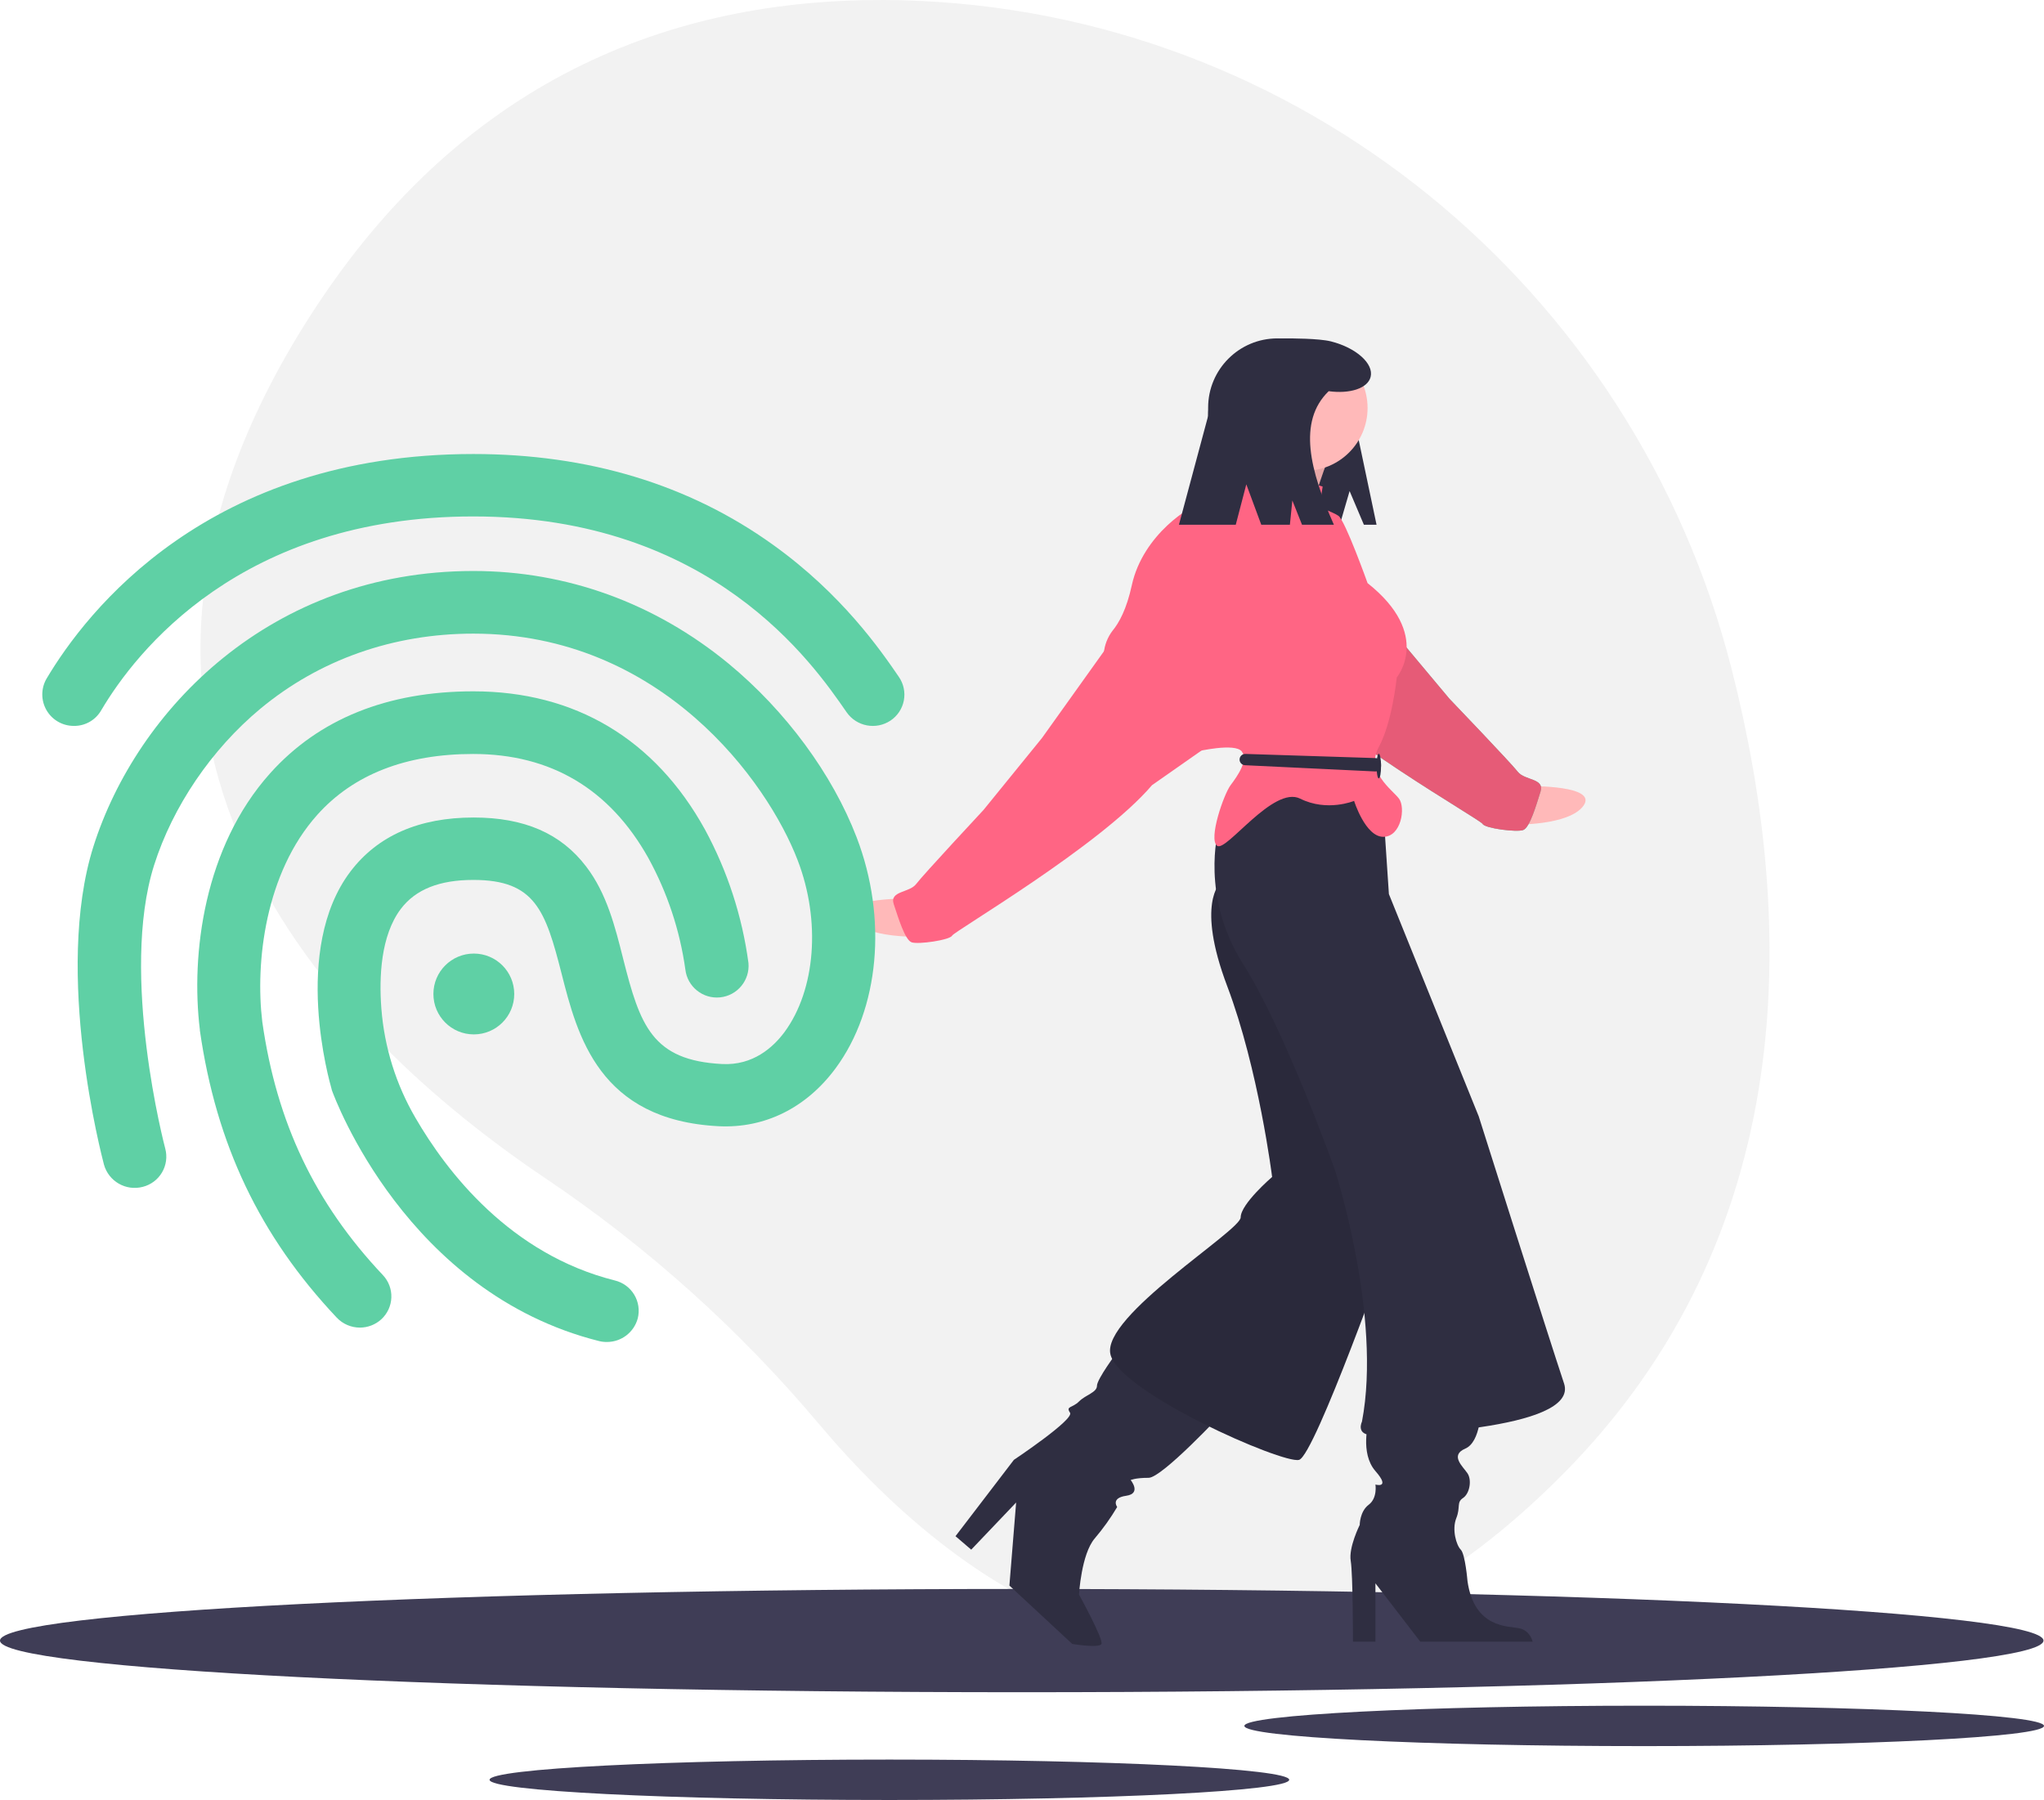
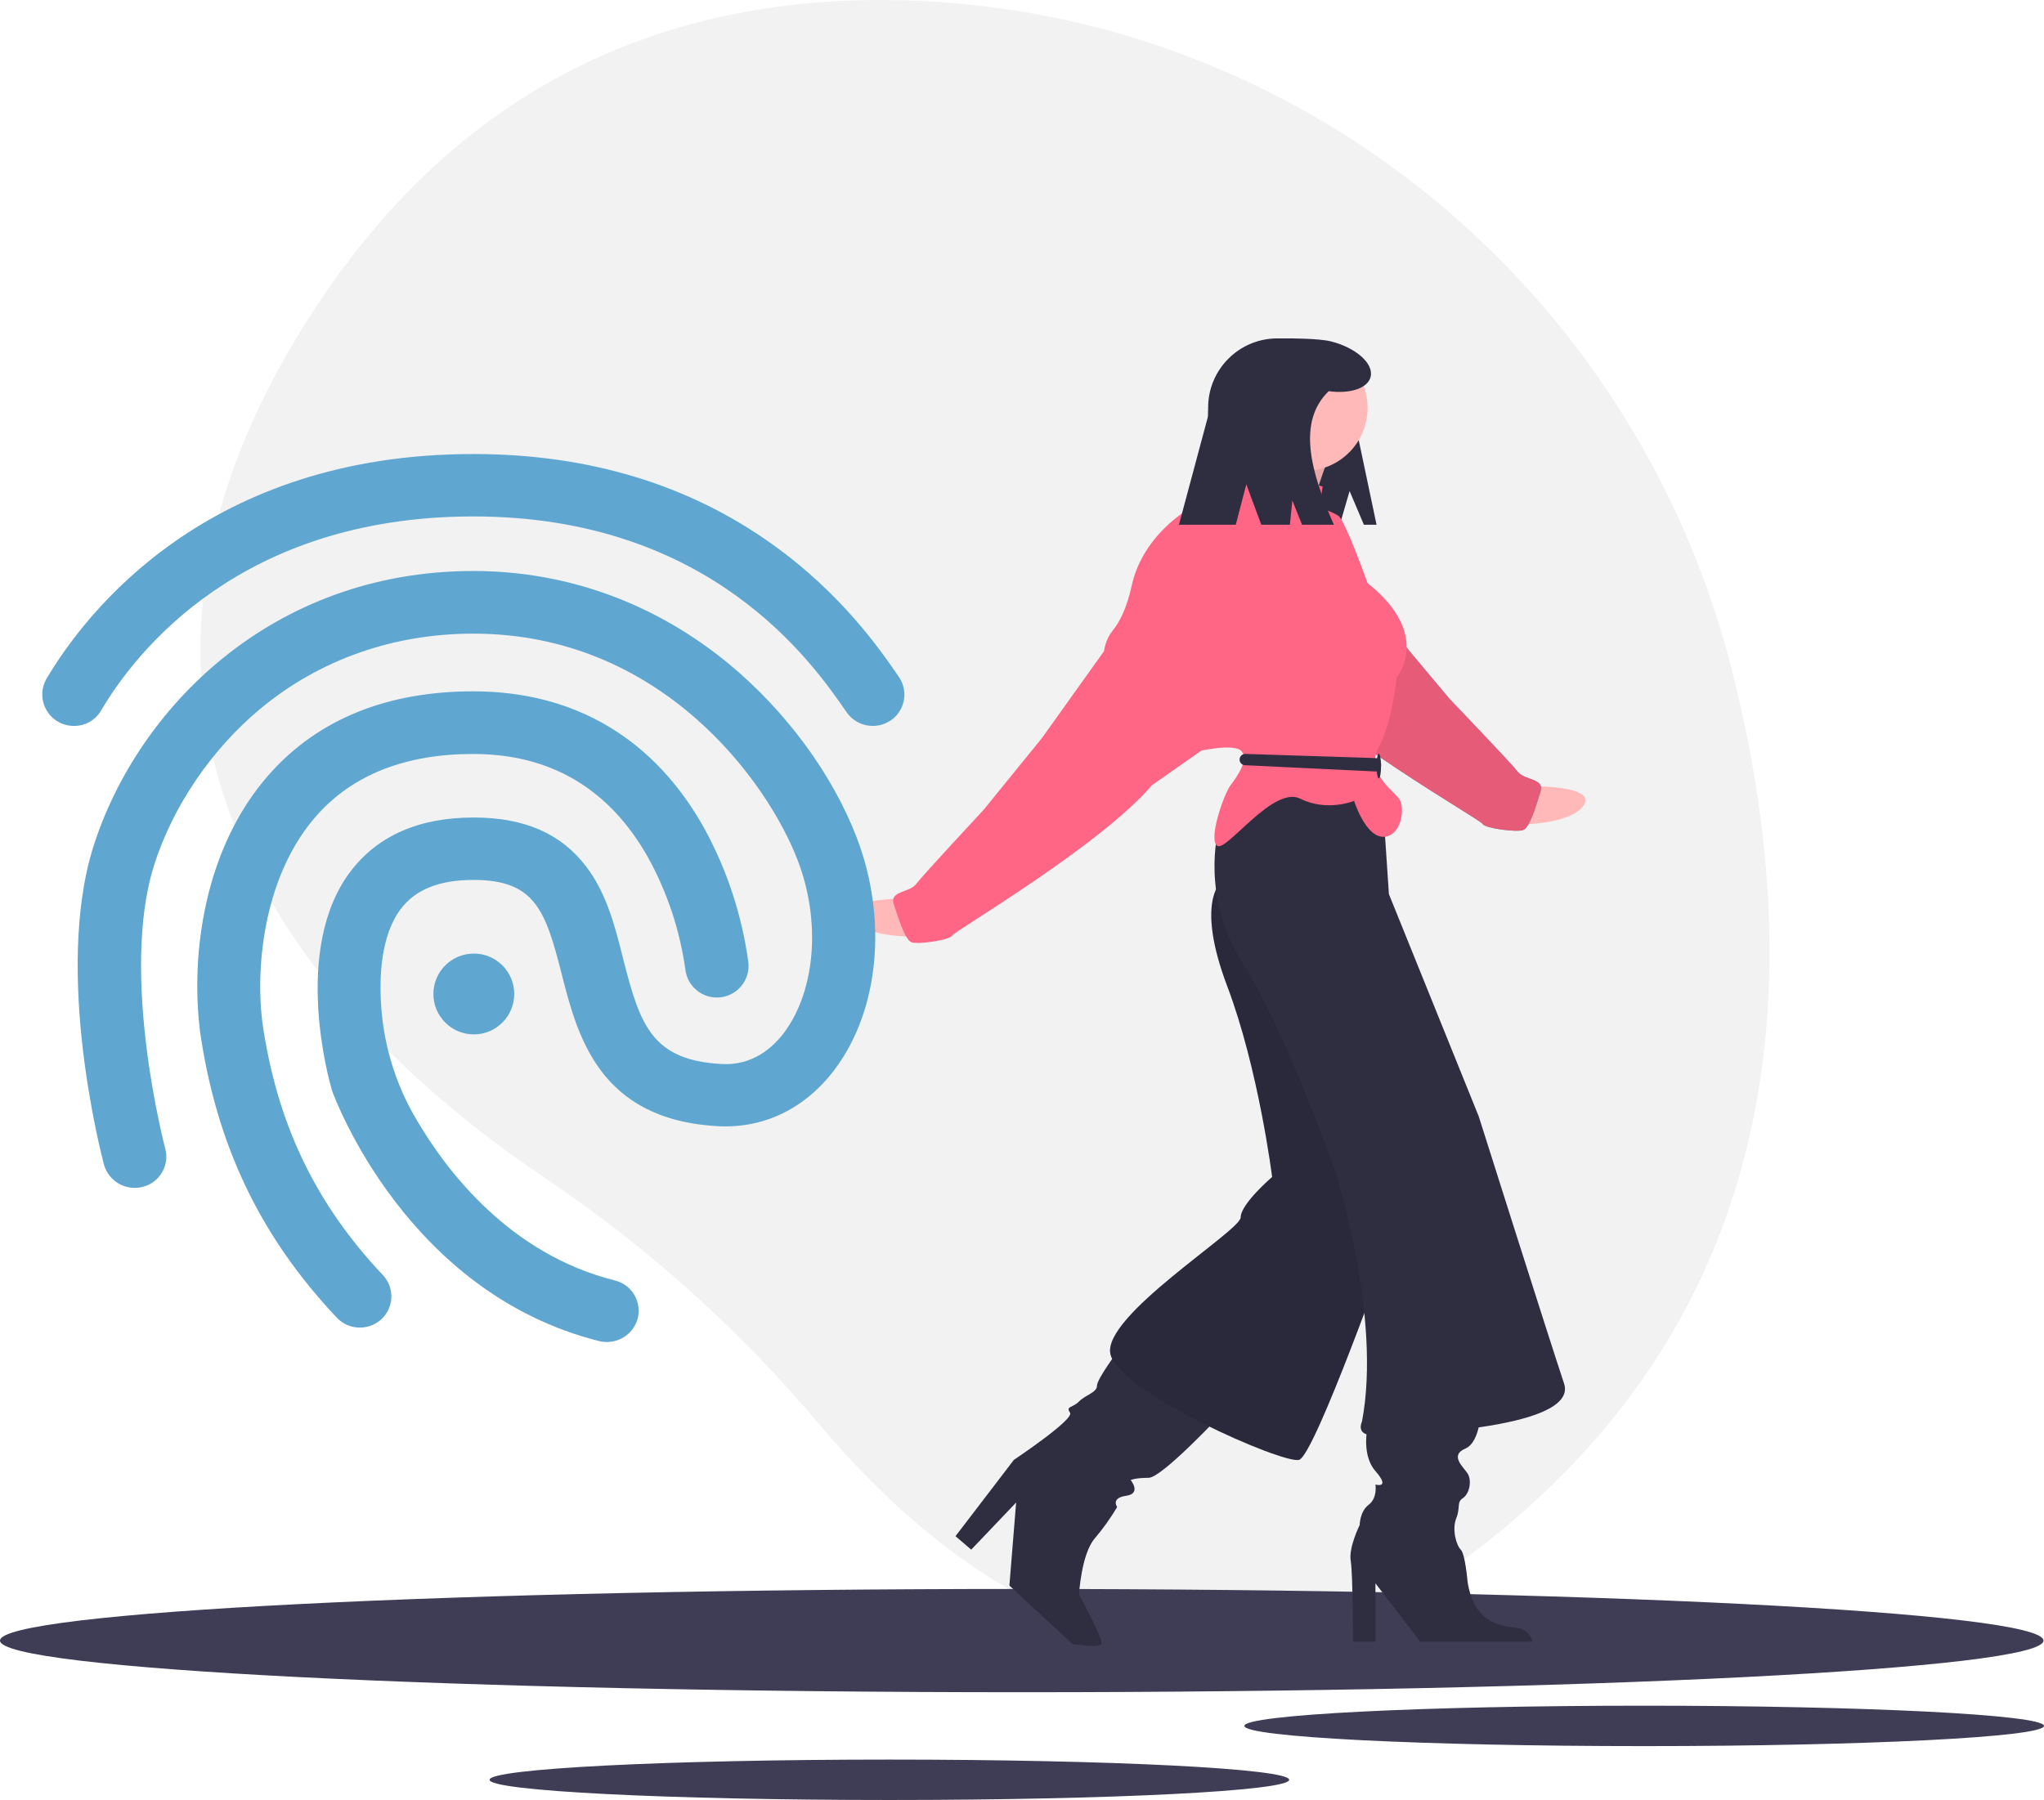
<svg xmlns="http://www.w3.org/2000/svg" id="ad3acef6-40f9-4409-a616-f2253c54cee5" data-name="Layer 1" width="910.225" height="801.723" viewBox="0 0 910.225 801.723">
  <path d="M916.056,347.306C872.769,177.089,723.197,54.217,547.631,49.289,454.815,46.683,357.147,77.466,286.037,185.187c-127.117,192.563,7.812,325.629,101.88,388.86A588.609,588.609,0,0,1,509.58,683.398C573.12,758.798,695.357,852.494,840.935,705.687,946.45,599.281,944.89,460.687,916.056,347.306Z" transform="translate(-144.8873 -49.1386)" fill="#f2f2f2" />
  <ellipse cx="455" cy="730.723" rx="455" ry="23" fill="#3f3d56" />
  <ellipse cx="732.182" cy="768.723" rx="178.043" ry="9" fill="#3f3d56" />
  <ellipse cx="396.056" cy="792.723" rx="178.043" ry="9" fill="#3f3d56" />
  <path d="M826.265,399.304s30.246-.441,23.802,8.654-31.444,8.46-31.444,8.46Z" transform="translate(-144.8873 -49.1386)" fill="#ffb9b9" />
-   <path d="M733.228,287.149l30.61,41.558,26.464,31.617s27.42,28.603,30.478,32.559,12.043,2.825,10.13,8.853-4.766,16.071-7.751,17.115-17.013-.752-18.042-2.737-66.577-39.033-89.968-65.694l-22.262-15.11-.334-25.565Z" transform="translate(-144.8873 -49.1386)" fill="#5fd0a5" />
+   <path d="M733.228,287.149l30.61,41.558,26.464,31.617s27.42,28.603,30.478,32.559,12.043,2.825,10.13,8.853-4.766,16.071-7.751,17.115-17.013-.752-18.042-2.737-66.577-39.033-89.968-65.694l-22.262-15.11-.334-25.565Z" transform="translate(-144.8873 -49.1386)" fill="#5FA7D0" />
  <path d="M733.228,287.149l30.61,41.558,26.464,31.617s27.42,28.603,30.478,32.559,12.043,2.825,10.13,8.853-4.766,16.071-7.751,17.115-17.013-.752-18.042-2.737-66.577-39.033-89.968-65.694l-22.262-15.11-.334-25.565Z" transform="translate(-144.8873 -49.1386)" fill="#ff6584" />
  <path d="M733.228,287.149l30.61,41.558,26.464,31.617s27.42,28.603,30.478,32.559,12.043,2.825,10.13,8.853-4.766,16.071-7.751,17.115-17.013-.752-18.042-2.737-66.577-39.033-89.968-65.694l-22.262-15.11-.334-25.565Z" transform="translate(-144.8873 -49.1386)" opacity="0.1" />
  <path d="M745.887,267.861l6.364,15h5.636l-8-38c0-24.391-11.772-45-36.163-45h-0A30.837,30.837,0,0,0,682.887,230.698v37.268a14.896,14.896,0,0,0,14.896,14.896h43.73Z" transform="translate(-144.8873 -49.1386)" fill="#2f2e41" />
  <path d="M642.387,651.361s-9,12-9,15-5,4-8,7-6,2-4,5-25,21-25,21l-26,34,7,6,20-21-3,37,28,26s12,2,13,0-10-22-10-22,1-18,7-25a102.029,102.029,0,0,0,10-14s-3-4,4-5,2-7,2-7,2-1,8-1,33-29,33-29Z" transform="translate(-144.8873 -49.1386)" fill="#2f2e41" />
  <path d="M754.387,682.361s-4,14,3,22,0,6,0,6,1,6-3,9-4,9-4,9-5,10-4,16,1,36,1,36h10v-26l20,26h50s-1-5-6-6-20,0-23-21c0,0-1-12-3-14s-4-9-2-14,0-7,3-9,4-8,2-11-8-8-1-11,7-18,7-18Z" transform="translate(-144.8873 -49.1386)" fill="#2f2e41" />
  <path d="M688.387,442.361s-11,9,3,46,20,85,20,85-14,12-14,18-62,44-58,61,77,49,84,47,41-98,41-98-13-106-14-107-31-50-31-50l-18-37Z" transform="translate(-144.8873 -49.1386)" fill="#2f2e41" />
  <path d="M688.387,442.361s-11,9,3,46,20,85,20,85-14,12-14,18-62,44-58,61,77,49,84,47,41-98,41-98-13-106-14-107-31-50-31-50l-18-37Z" transform="translate(-144.8873 -49.1386)" opacity="0.1" />
  <path d="M687.387,419.361s-8,29,11,59,41,92,41,92,21,65,12,112c0,0-3,6,5,6s92-2,85-23-38-119-38-119l-40-99-2-30-15-23h-31Z" transform="translate(-144.8873 -49.1386)" fill="#2f2e41" />
  <path d="M547.496,449.361s-30.249,0-23.673,9,31.565,8,31.565,8Z" transform="translate(-144.8873 -49.1386)" fill="#ffb9b9" />
  <path d="M705.887,242.861s2,14-5,16,28,17,28,17,7-24,10-27S705.887,242.861,705.887,242.861Z" transform="translate(-144.8873 -49.1386)" fill="#ffb9b9" />
  <path d="M705.887,242.861s2,14-5,16,28,17,28,17,7-24,10-27S705.887,242.861,705.887,242.861Z" transform="translate(-144.8873 -49.1386)" opacity="0.1" />
  <path d="M733.887,265.861s-31-9-32-12-8,4-11,9-9,11-12,11-25,13-30,36c-2.289,10.529-5.626,16.657-8.571,20.207a19.292,19.292,0,0,0-3.883,10.001.974.974,0,0,1-.546.792c-2,1,42,43,42,43s17-4,20,0-2,11-5,15-10,24-6,27,25-27,37-21,24,1,24,1,5,16,13,16,10-13,7-17-15-12-9-23,8-31,8-31,16-19-13-42c0,0-10-28-13-30s-8-3-8-5S733.887,265.861,733.887,265.861Z" transform="translate(-144.8873 -49.1386)" fill="#ff6584" />
  <path d="M638.887,335.861l-30,42-26,32s-27,29-30,33-12,3-10,9,5,16,8,17,17-1,18-3,66-40,89-67l22.039-15.433-.039-25.567Z" transform="translate(-144.8873 -49.1386)" fill="#ff6584" />
  <path d="M699.479,384.939l57.966,1.85a2.517,2.517,0,0,1,2.442,2.516v.925a2.517,2.517,0,0,1-2.63,2.514l-57.966-2.775a2.517,2.517,0,0,1-2.404-2.514h0A2.517,2.517,0,0,1,699.479,384.939Z" transform="translate(-144.8873 -49.1386)" fill="#2f2e41" />
  <ellipse cx="614" cy="341.223" rx="1" ry="5.5" fill="#2f2e41" />
  <circle cx="581" cy="181.723" r="28" fill="#ffb9b9" />
  <path d="M737.59,201.199c-5.425-1.375-18.289-1.337-20.171-1.337a34.531,34.531,0,0,0-34.531,34.531l-13,48.469h25.304l4.696-18,6.667,18h12.738l1.095-10.817,4.311,10.817H738.887c-10.626-24.044-16.279-45.961-2.318-59.488,9.427,1.284,17.379-1.241,18.674-6.352C756.736,211.132,748.833,204.048,737.59,201.199Z" transform="translate(-144.8873 -49.1386)" fill="#2f2e41" />
  <path d="M736.683,277.722" transform="translate(-144.8873 -49.1386)" fill="#2f2e41" />
-   <path d="M177.787,372.461a14.012,14.012,0,0,1-12.2-21c17.8-30,71.9-100.1,190.1-100.1,51.2,0,96.1,13.6,133.4,40.4,30.7,22,47.9,46.9,56.1,58.9a13.897,13.897,0,0,1-3.7,19.4,14.224,14.224,0,0,1-19.6-3.7c-14.9-21.6-60.1-87.2-166.2-87.2-103.6,0-150.4,60.4-165.7,86.3a13.804,13.804,0,0,1-12.2,7Z" transform="translate(-144.8873 -49.1386)" fill="#5fd0a5" />
-   <path d="M415.187,646.861a13.934,13.934,0,0,1-3.5-.4c-85.7-21.5-117.7-108.1-119-111.7l-.2-.8c-.7-2.5-17.9-61.9,8.5-96.7,12.1-15.9,30.5-24,54.8-24,22.6,0,38.9,7.1,50.1,21.8,9.2,12,12.9,26.8,16.5,41.1,7.5,29.7,12.9,45.3,44.1,46.9,13.7.7,22.7-7.4,27.8-14.3,13.8-18.8,16.2-49.5,5.8-76.5-13.4-35-60.8-100.9-144.4-100.9-35.7,0-68.5,11.6-94.8,33.4-21.8,18.1-39.1,43.6-47.4,69.8-15.4,48.8,4.8,125.5,5,126.2a13.871,13.871,0,0,1-10,17,14.202,14.202,0,0,1-17.3-9.9c-.9-3.5-22.5-85.3-4.7-141.7,19.4-61.1,79.2-122.7,169.2-122.7,41.6,0,80.9,14.3,113.7,41.3,25.4,21,46.2,49.2,57,77.4,13.8,36,10.1,76.4-9.4,102.8-13,17.6-31.5,26.8-52,25.8-53.4-2.7-63-40.4-70-67.9-7.2-28.2-11.8-41.8-39.3-41.8-15.1,0-25.7,4.2-32.3,12.9-9,11.9-9.7,30.5-8.7,44q.015.211.031.422a113.927,113.927,0,0,0,15.21,48.702c13.882,23.936,42.041,60.645,88.759,72.376a13.891,13.891,0,0,1,10.2,16.9,14.196,14.196,0,0,1-13.7,10.5Z" transform="translate(-144.8873 -49.1386)" fill="#5fd0a5" />
-   <path d="M305.187,640.461a14.238,14.238,0,0,1-10.3-4.4c-34.3-36.4-53.7-77.1-61-128v-.3c-4.1-33.7,1.9-81.4,31.3-114.2,21.7-24.2,52.2-36.5,90.5-36.5,45.3,0,80.9,21.3,103.1,61.5a172.867,172.867,0,0,1,19.4,59.5,14.126,14.126,0,0,1-28.1,2.9,144.754,144.754,0,0,0-16.5-49.7c-17.2-30.7-43.4-46.3-78-46.3-29.9,0-53.3,9.1-69.4,27.1-23.2,25.9-27.7,65.8-24.5,92.2,6.4,45,23.5,80.8,53.7,112.8a13.831,13.831,0,0,1-.7,19.7,14.185,14.185,0,0,1-9.5,3.7Z" transform="translate(-144.8873 -49.1386)" fill="#5fd0a5" />
-   <circle cx="211" cy="442.723" r="18" fill="#5fd0a5" />
+   <path d="M177.787,372.461a14.012,14.012,0,0,1-12.2-21c17.8-30,71.9-100.1,190.1-100.1,51.2,0,96.1,13.6,133.4,40.4,30.7,22,47.9,46.9,56.1,58.9a13.897,13.897,0,0,1-3.7,19.4,14.224,14.224,0,0,1-19.6-3.7c-14.9-21.6-60.1-87.2-166.2-87.2-103.6,0-150.4,60.4-165.7,86.3a13.804,13.804,0,0,1-12.2,7Z" transform="translate(-144.8873 -49.1386)" fill="#5FA7D0" />
+   <path d="M415.187,646.861a13.934,13.934,0,0,1-3.5-.4c-85.7-21.5-117.7-108.1-119-111.7l-.2-.8c-.7-2.5-17.9-61.9,8.5-96.7,12.1-15.9,30.5-24,54.8-24,22.6,0,38.9,7.1,50.1,21.8,9.2,12,12.9,26.8,16.5,41.1,7.5,29.7,12.9,45.3,44.1,46.9,13.7.7,22.7-7.4,27.8-14.3,13.8-18.8,16.2-49.5,5.8-76.5-13.4-35-60.8-100.9-144.4-100.9-35.7,0-68.5,11.6-94.8,33.4-21.8,18.1-39.1,43.6-47.4,69.8-15.4,48.8,4.8,125.5,5,126.2a13.871,13.871,0,0,1-10,17,14.202,14.202,0,0,1-17.3-9.9c-.9-3.5-22.5-85.3-4.7-141.7,19.4-61.1,79.2-122.7,169.2-122.7,41.6,0,80.9,14.3,113.7,41.3,25.4,21,46.2,49.2,57,77.4,13.8,36,10.1,76.4-9.4,102.8-13,17.6-31.5,26.8-52,25.8-53.4-2.7-63-40.4-70-67.9-7.2-28.2-11.8-41.8-39.3-41.8-15.1,0-25.7,4.2-32.3,12.9-9,11.9-9.7,30.5-8.7,44q.015.211.031.422a113.927,113.927,0,0,0,15.21,48.702c13.882,23.936,42.041,60.645,88.759,72.376a13.891,13.891,0,0,1,10.2,16.9,14.196,14.196,0,0,1-13.7,10.5Z" transform="translate(-144.8873 -49.1386)" fill="#5FA7D0" />
+   <path d="M305.187,640.461a14.238,14.238,0,0,1-10.3-4.4c-34.3-36.4-53.7-77.1-61-128v-.3c-4.1-33.7,1.9-81.4,31.3-114.2,21.7-24.2,52.2-36.5,90.5-36.5,45.3,0,80.9,21.3,103.1,61.5a172.867,172.867,0,0,1,19.4,59.5,14.126,14.126,0,0,1-28.1,2.9,144.754,144.754,0,0,0-16.5-49.7c-17.2-30.7-43.4-46.3-78-46.3-29.9,0-53.3,9.1-69.4,27.1-23.2,25.9-27.7,65.8-24.5,92.2,6.4,45,23.5,80.8,53.7,112.8a13.831,13.831,0,0,1-.7,19.7,14.185,14.185,0,0,1-9.5,3.7Z" transform="translate(-144.8873 -49.1386)" fill="#5FA7D0" />
+   <circle cx="211" cy="442.723" r="18" fill="#5FA7D0" />
</svg>
